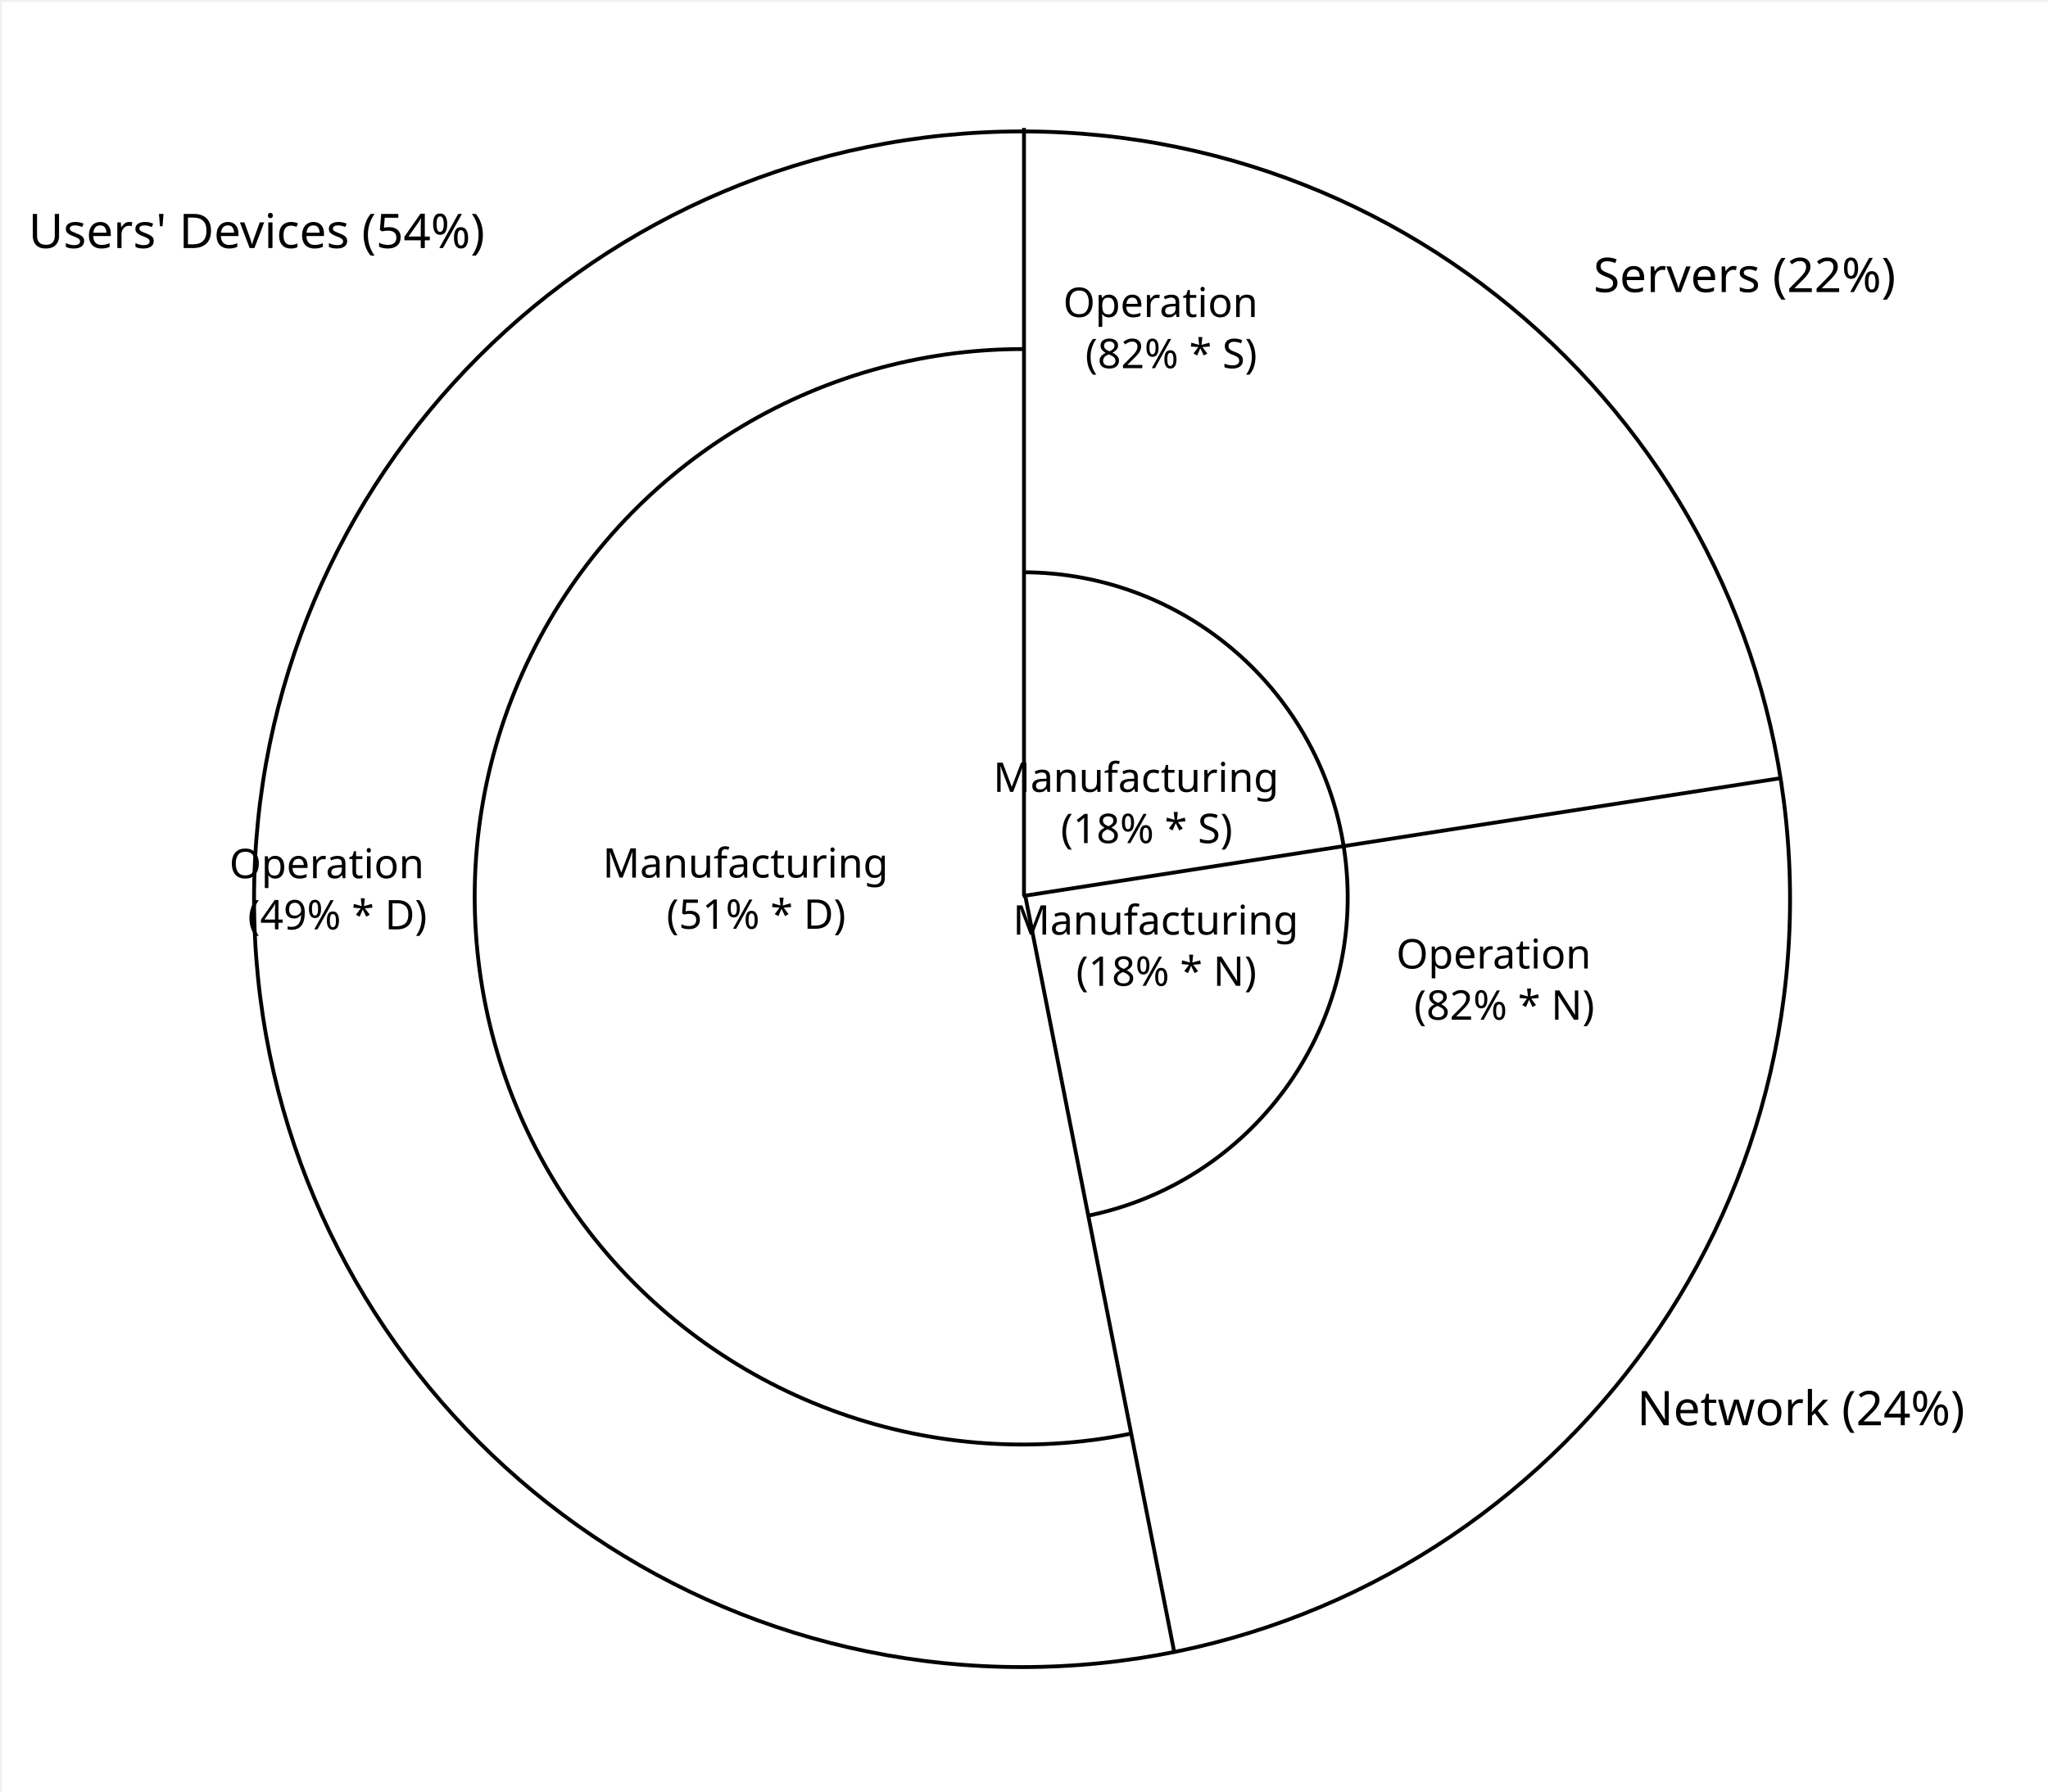
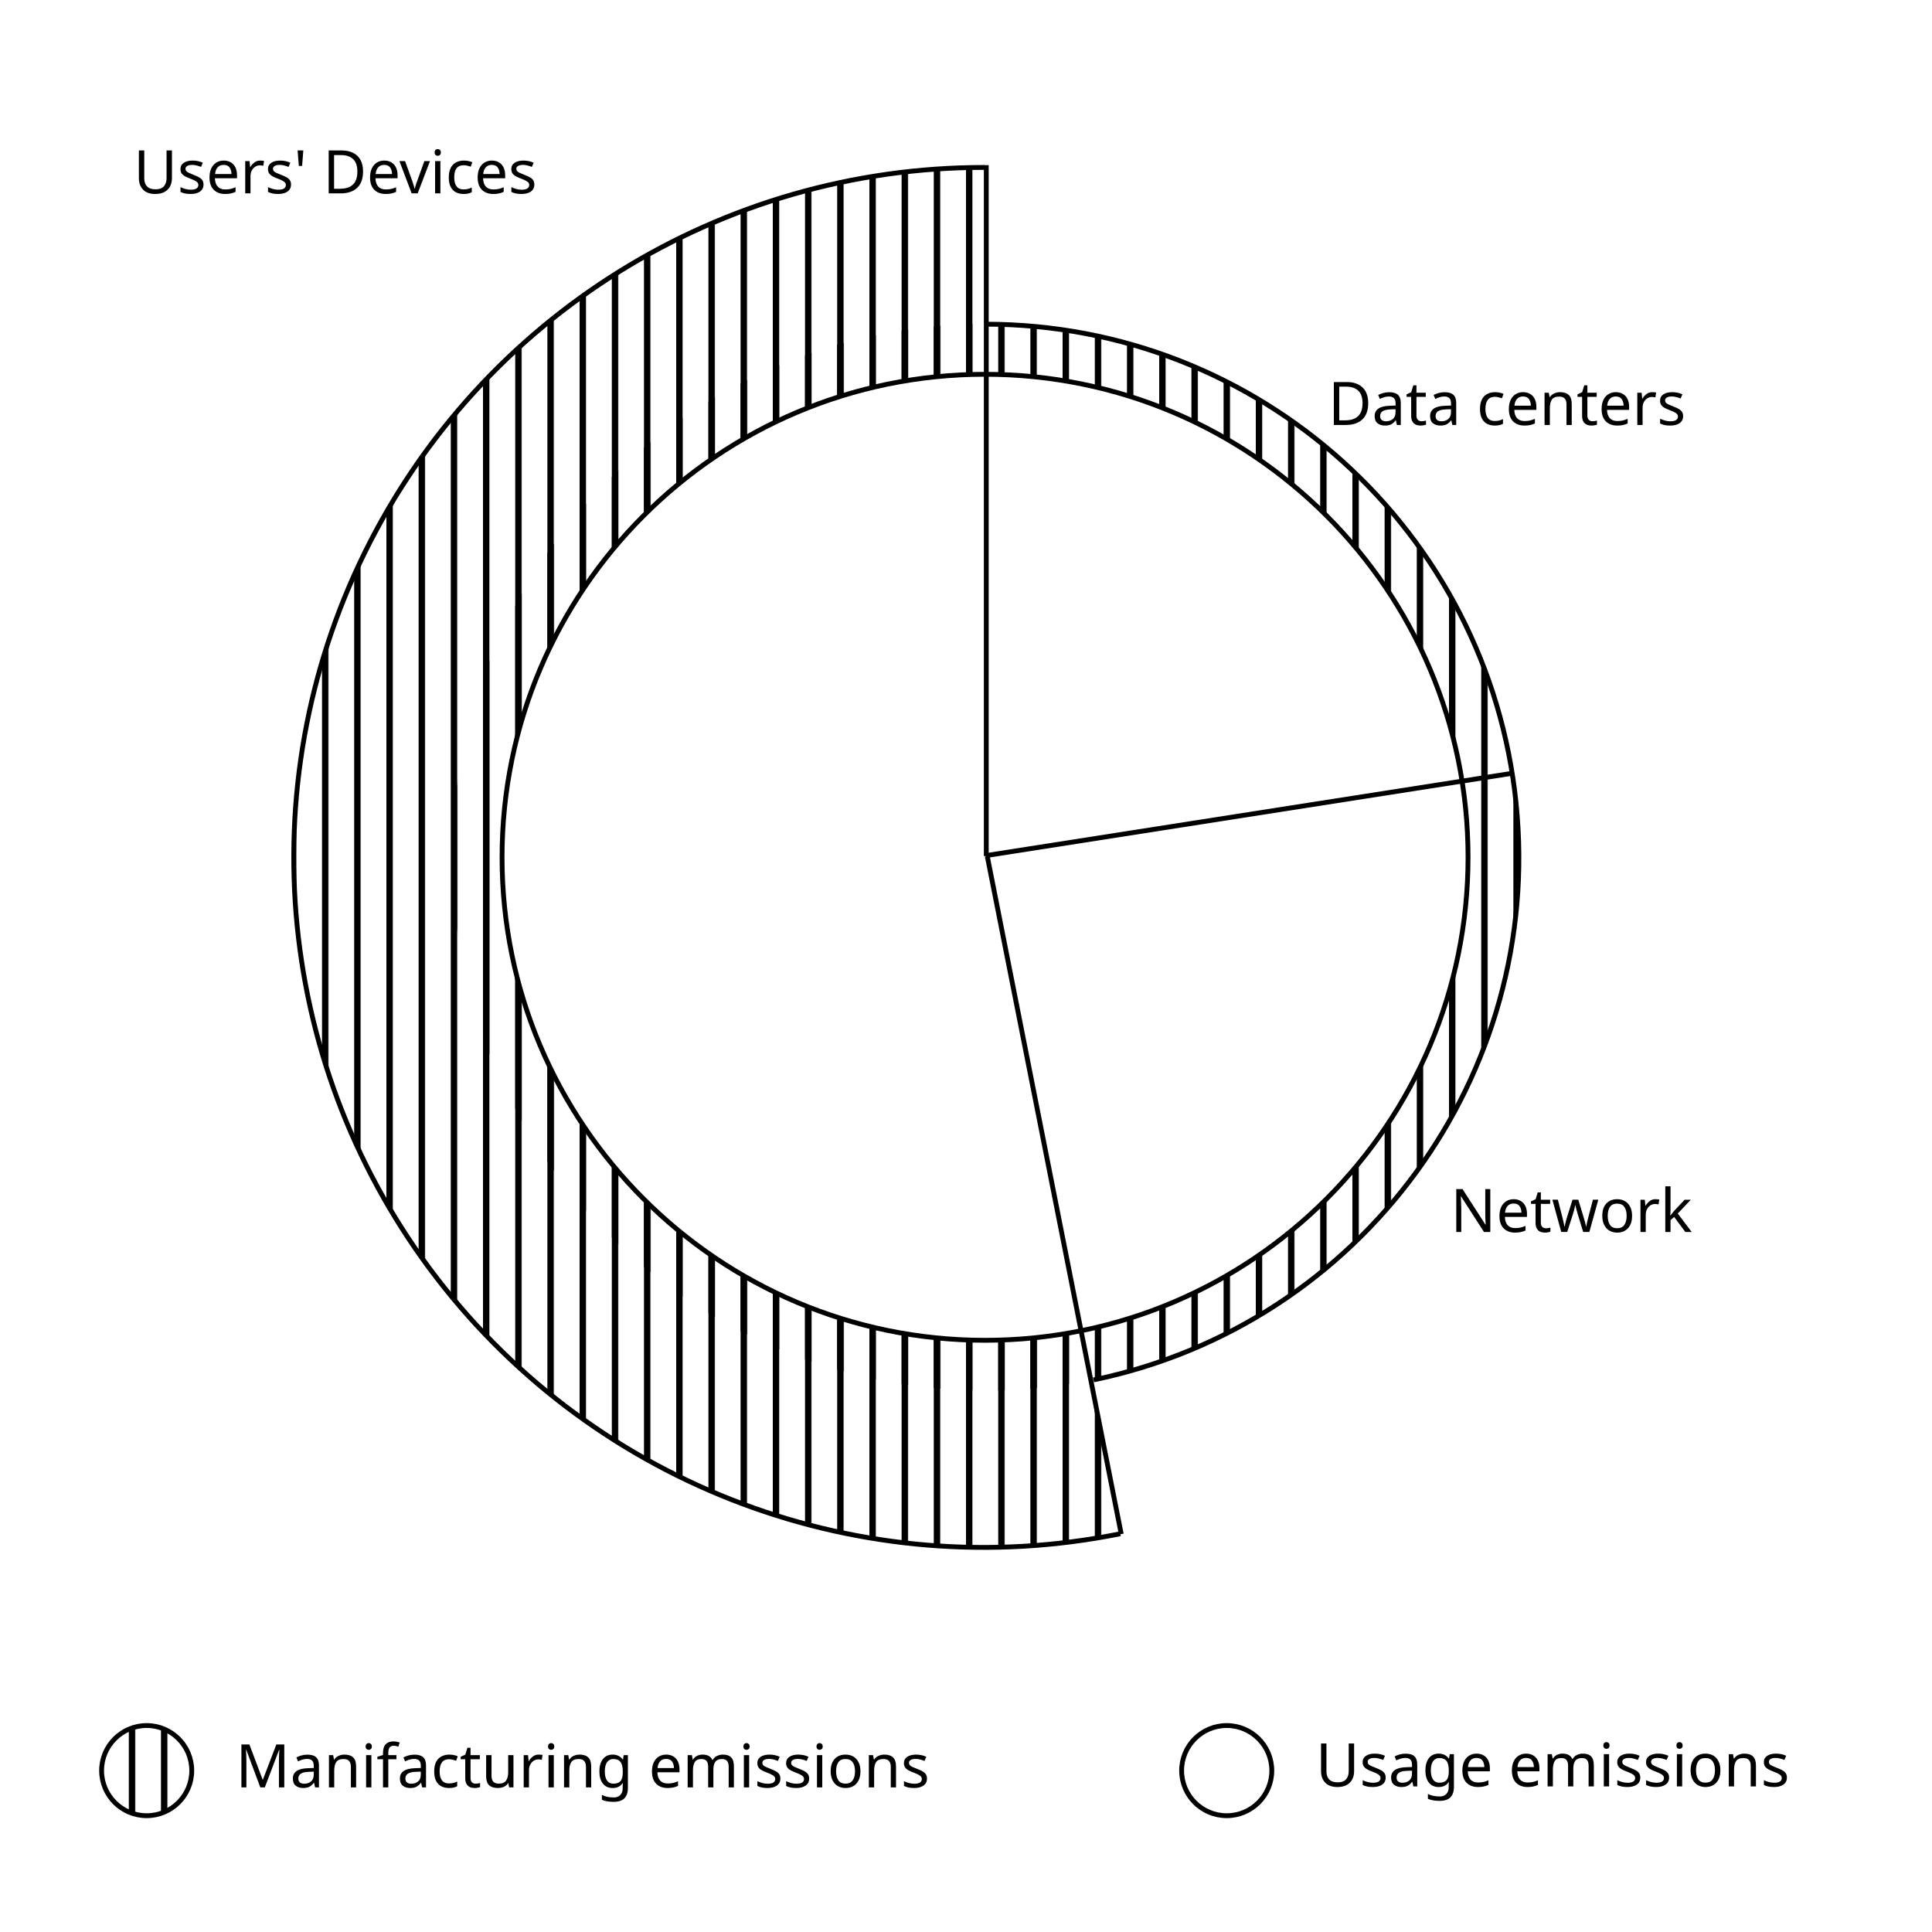
- <svg xmlns="http://www.w3.org/2000/svg" width="800" height="700" viewBox="0 0 800 700" version="1.1" id="svg1">
-   <defs id="defs1" />
+ <svg xmlns="http://www.w3.org/2000/svg" xmlns:xlink="http://www.w3.org/1999/xlink" width="600" height="600" viewBox="0 0 600 600" version="1.1" id="svg1">
+   <defs id="defs1">
+     <pattern xlink:href="#pattern365" preserveAspectRatio="xMidYMid" id="pattern366" patternTransform="scale(2)" />
+     <pattern patternUnits="userSpaceOnUse" width="5" height="1" patternTransform="translate(0,0) scale(2,2)" preserveAspectRatio="xMidYMid" id="pattern365" style="fill:#000000">
+       <rect style="stroke:none" x="0" y="-0.5" width="1" height="2" id="rect364" />
+     </pattern>
+     <pattern xlink:href="#pattern363" preserveAspectRatio="xMidYMid" id="pattern364" patternTransform="scale(2)" />
+     <pattern patternUnits="userSpaceOnUse" width="5" height="1" patternTransform="translate(0,0) scale(2,2)" preserveAspectRatio="xMidYMid" id="pattern363" style="fill:#000000">
+       <rect style="stroke:none" x="0" y="-0.5" width="1" height="2" id="rect362" />
+     </pattern>
+     <pattern xlink:href="#Strips1_4" preserveAspectRatio="xMidYMid" id="pattern362" patternTransform="scale(2)" />
+     <pattern patternUnits="userSpaceOnUse" width="5" height="1" patternTransform="translate(0,0) scale(2,2)" preserveAspectRatio="xMidYMid" id="Strips1_4" style="fill:#000000">
+       <rect style="stroke:none" x="0" y="-0.5" width="1" height="2" id="rect158" />
+     </pattern>
+     <clipPath clipPathUnits="userSpaceOnUse" id="clipPath325">
+       <path id="path325" style="stroke-width:0.1;stroke-linecap:square;paint-order:markers fill stroke;stop-color:#000000" d="m -880.828,-187.298 h 1640.84 v 73.282 h -1640.84 z" />
+     </clipPath>
+     <clipPath clipPathUnits="userSpaceOnUse" id="clipPath52">
+       <path id="path52" style="stroke-width:0.1;stroke-linecap:square;paint-order:markers fill stroke;stop-color:#000000" d="m -880.828,-187.298 h 1640.84 v 73.282 h -1640.84 z" />
+     </clipPath>
+     <linearGradient id="linearGradient6">
+       <stop style="stop-color:#c8ffff;stop-opacity:1;" offset="0" id="stop7" />
+       <stop style="stop-color:#c8ffff;stop-opacity:0;" offset="1" id="stop8" />
+     </linearGradient>
+   </defs>
  <g id="layer1">
-     <rect style="fill:#ffffff;stroke:none;stroke-width:1.5;fill-opacity:1" id="rect1" width="800" height="700" x="0.75" y="0.75" ry="5.3367785e-14" />
-     <circle style="fill:#ffffff;stroke:#000000;stroke-width:1.5;stroke-opacity:1" id="path1" cx="399.239" cy="351.348" r="300" />
-     <path style="fill:none;stroke:#000000;stroke-width:1.5;stroke-linecap:butt;stroke-linejoin:miter;stroke-dasharray:none;stroke-opacity:1" d="M 400,50 V 350" id="path2" />
-     <path style="fill:none;stroke:#000000;stroke-width:1.5;stroke-linecap:butt;stroke-linejoin:miter;stroke-dasharray:none;stroke-opacity:1" d="m 399.483,350.099 296.435,-46.114" id="path2-6" />
-     <path style="fill:none;stroke:#000000;stroke-width:1.5;stroke-linecap:butt;stroke-linejoin:miter;stroke-dasharray:none;stroke-opacity:1" d="M 400.621,350.666 458.596,645.011" id="path2-6-9" />
-     <path style="fill:none;stroke:#000000;stroke-width:1.5;stroke-dasharray:none;stroke-opacity:1" id="path3" d="M 399.443,223.595 A 127,127 0 0 1 525.779,337.661 127,127 0 0 1 425.176,474.96" />
-     <path style="fill:none;stroke:#000000;stroke-width:1.5;stroke-dasharray:none;stroke-opacity:1" id="path3-4" d="M 441.792,560.154 A 214,214 0 0 1 229.851,480.925 214,214 0 0 1 207.483,255.768 214,214 0 0 1 399.693,136.389" />
-     <text xml:space="preserve" style="font-size:18.667px;line-height:1.25;font-family:sans-serif" x="11.116" y="96.916" id="text3">
-       <tspan x="11.116" y="96.916" id="tspan4" style="font-size:18.667px">Users' Devices (54%)</tspan>
+     <rect style="fill:#ffffff;fill-opacity:1;stroke:none;stroke-width:1.203" id="rect1" width="600" height="600" x="0" y="0" ry="4.5743814e-14" />
+     <circle style="fill:url(#pattern364);fill-opacity:1;stroke:none;stroke-width:1.5;stroke-dasharray:none;stroke-opacity:1" id="path3-3-8" cx="306.051" cy="266.23" r="165.65" />
+     <path style="fill:none;fill-opacity:1;stroke:#000000;stroke-width:1.5;stroke-dasharray:none;stroke-opacity:1" id="path3-3" d="M 306.052,100.679 A 165.65,165.65 0 0 1 470.836,249.459 165.65,165.65 0 0 1 339.616,428.542" />
+     <path style="fill:url(#pattern362);fill-opacity:1;stroke:none;stroke-width:1.5;stroke-dasharray:none;stroke-opacity:1" id="path3-4-9-9-9" d="M 347.994,476.259 A 214.28,214.28 0 0 1 135.777,396.927 214.28,214.28 0 0 1 113.379,171.476 214.28,214.28 0 0 1 305.84,51.94 l -0.265,214.28 z" />
+     <circle style="fill:#ffffff;fill-opacity:1;stroke:none;stroke-width:1.5;stroke-dasharray:none" id="path10" cx="306.245" cy="265.971" r="150" />
+     <circle style="fill:none;stroke:#000000;stroke-width:1.5;stroke-dasharray:none;stroke-opacity:1" id="path1" cx="305.917" cy="266.241" r="150" />
+     <path style="fill:none;stroke:#000000;stroke-width:1.5;stroke-linecap:butt;stroke-linejoin:miter;stroke-dasharray:none;stroke-opacity:1" d="M 306.297,51.289 V 265.861" id="path2" />
+     <path style="fill:none;stroke:#000000;stroke-width:1.5;stroke-linecap:butt;stroke-linejoin:miter;stroke-dasharray:none;stroke-opacity:1" d="M 306.115,265.722 469.516,240.166" id="path2-6-901" />
+     <path style="fill:none;stroke:#000000;stroke-width:1.5;stroke-linecap:butt;stroke-linejoin:miter;stroke-dasharray:none;stroke-opacity:1" d="m 306.607,265.901 41.608,210.524" id="path2-6-9" />
+     <path style="fill:none;stroke:#000000;stroke-width:1.5;stroke-dasharray:none;stroke-opacity:1" id="path3-4-9-9" d="M 347.926,476.317 A 214.28,214.28 0 0 1 135.708,396.984 214.28,214.28 0 0 1 113.311,171.533 214.28,214.28 0 0 1 305.772,51.998" />
+     <text xml:space="preserve" style="font-size:18.667px;line-height:1.25;font-family:sans-serif;text-align:center;text-anchor:middle" x="116.243" y="60.058" id="text3">
+       <tspan x="116.243" y="60.058" style="font-size:18.667px;text-align:center;text-anchor:middle" id="tspan1">Users' Devices</tspan>
    </text>
-     <text xml:space="preserve" style="font-size:16px;line-height:1.25;font-family:sans-serif" x="305.777" y="342.881" id="text3-4">
-       <tspan x="305.777" y="342.881" style="font-size:16px;text-align:center;text-anchor:middle" id="tspan6">Manufacturing</tspan>
-       <tspan x="305.777" y="362.881" style="font-size:16px;text-align:center;text-anchor:middle" id="tspan5">(51% * D)</tspan>
+     <text xml:space="preserve" style="font-size:18.667px;line-height:1.25;font-family:sans-serif;text-align:center;text-anchor:middle" x="73.162" y="555.091" id="text3-2-2">
+       <tspan x="73.162" y="555.091" style="font-size:18.667px;text-align:start;text-anchor:start" id="tspan1-3-1">Manifacturing emissions</tspan>
    </text>
-     <text xml:space="preserve" style="font-size:16px;line-height:1.25;font-family:sans-serif" x="458.323" y="309.406" id="text3-4-4">
-       <tspan x="458.323" y="309.406" id="tspan4-5-97" style="font-size:16px;text-align:center;text-anchor:middle">Manufacturing</tspan>
-       <tspan x="458.323" y="329.406" style="font-size:16px;text-align:center;text-anchor:middle" id="tspan5-3">(18% * S)</tspan>
+     <text xml:space="preserve" style="font-size:18.667px;line-height:1.25;font-family:sans-serif" x="484.972" y="131.976" id="text3-5-56">
+       <tspan x="484.972" y="131.976" id="tspan4-3-7" style="font-size:18.667px;text-align:center;text-anchor:middle">Data centers</tspan>
+       <tspan x="484.972" y="155.31" style="font-size:18.667px;text-align:center;text-anchor:middle" id="tspan2-2" />
    </text>
-     <text xml:space="preserve" style="font-size:16px;line-height:1.25;font-family:sans-serif" x="466.014" y="365.168" id="text3-4-4-3">
-       <tspan x="466.014" y="365.168" id="tspan4-5-97-7" style="font-size:16px;text-align:center;text-anchor:middle">Manufacturing</tspan>
-       <tspan x="466.014" y="385.168" style="font-size:16px;text-align:center;text-anchor:middle" id="tspan5-3-4">(18% * N)</tspan>
+     <text xml:space="preserve" style="font-size:18.667px;line-height:1.25;font-family:sans-serif" x="500.133" y="382.607" id="text3-5-5-82">
+       <tspan x="500.133" y="382.607" style="font-size:18.667px;text-align:center;text-anchor:middle" id="tspan3-8">Network</tspan>
    </text>
-     <text xml:space="preserve" style="font-size:16px;line-height:1.25;font-family:sans-serif" x="142.2" y="343.125" id="text3-4-8">
-       <tspan x="142.2" y="343.125" id="tspan4-5-9" style="font-size:16px;text-align:center;text-anchor:middle">Operation</tspan>
-       <tspan x="142.2" y="363.125" style="font-size:16px;text-align:center;text-anchor:middle" id="tspan5-9">(49% * D)</tspan>
+     <circle style="fill:url(#pattern366);fill-opacity:1;stroke:#000000;stroke-width:1.5;stroke-dasharray:none;stroke-opacity:1" id="path3" cx="45.551" cy="549.882" r="14" />
+     <text xml:space="preserve" style="font-size:18.667px;line-height:1.25;font-family:sans-serif;text-align:center;text-anchor:middle" x="408.577" y="554.786" id="text3-2-2-2">
+       <tspan x="408.577" y="554.786" style="font-size:18.667px;text-align:start;text-anchor:start" id="tspan1-3-1-1">Usage emissions</tspan>
    </text>
-     <text xml:space="preserve" style="font-size:16px;line-height:1.25;font-family:sans-serif" x="467.908" y="123.854" id="text3-4-8-4">
-       <tspan x="467.908" y="123.854" id="tspan4-5-9-0" style="font-size:16px;text-align:center;text-anchor:middle">Operation</tspan>
-       <tspan x="467.908" y="143.854" style="font-size:16px;text-align:center;text-anchor:middle" id="tspan5-9-5">(82% * S)</tspan>
-     </text>
-     <text xml:space="preserve" style="font-size:16px;line-height:1.25;font-family:sans-serif" x="598.018" y="378.416" id="text3-4-8-4-6">
-       <tspan x="598.018" y="378.416" id="tspan4-5-9-0-8" style="font-size:16px;text-align:center;text-anchor:middle">Operation</tspan>
-       <tspan x="598.018" y="398.416" style="font-size:16px;text-align:center;text-anchor:middle" id="tspan5-9-5-6">(82% * N)</tspan>
-     </text>
-     <text xml:space="preserve" style="font-size:18.667px;line-height:1.25;font-family:sans-serif" x="622.433" y="114.12" id="text3-5">
-       <tspan x="622.433" y="114.12" id="tspan4-3" style="font-size:18.667px">Servers (22%)</tspan>
-     </text>
-     <text xml:space="preserve" style="font-size:18.667px;line-height:1.25;font-family:sans-serif" x="639.467" y="556.869" id="text3-5-5">
-       <tspan x="639.467" y="556.869" id="tspan4-3-8" style="font-size:18.667px">Network (24%)</tspan>
-     </text>
+     <circle style="fill:#ffffff;fill-opacity:1;stroke:#000000;stroke-width:1.5;stroke-dasharray:none;stroke-opacity:1" id="path3-8" cx="380.966" cy="549.882" r="14" />
  </g>
</svg>
